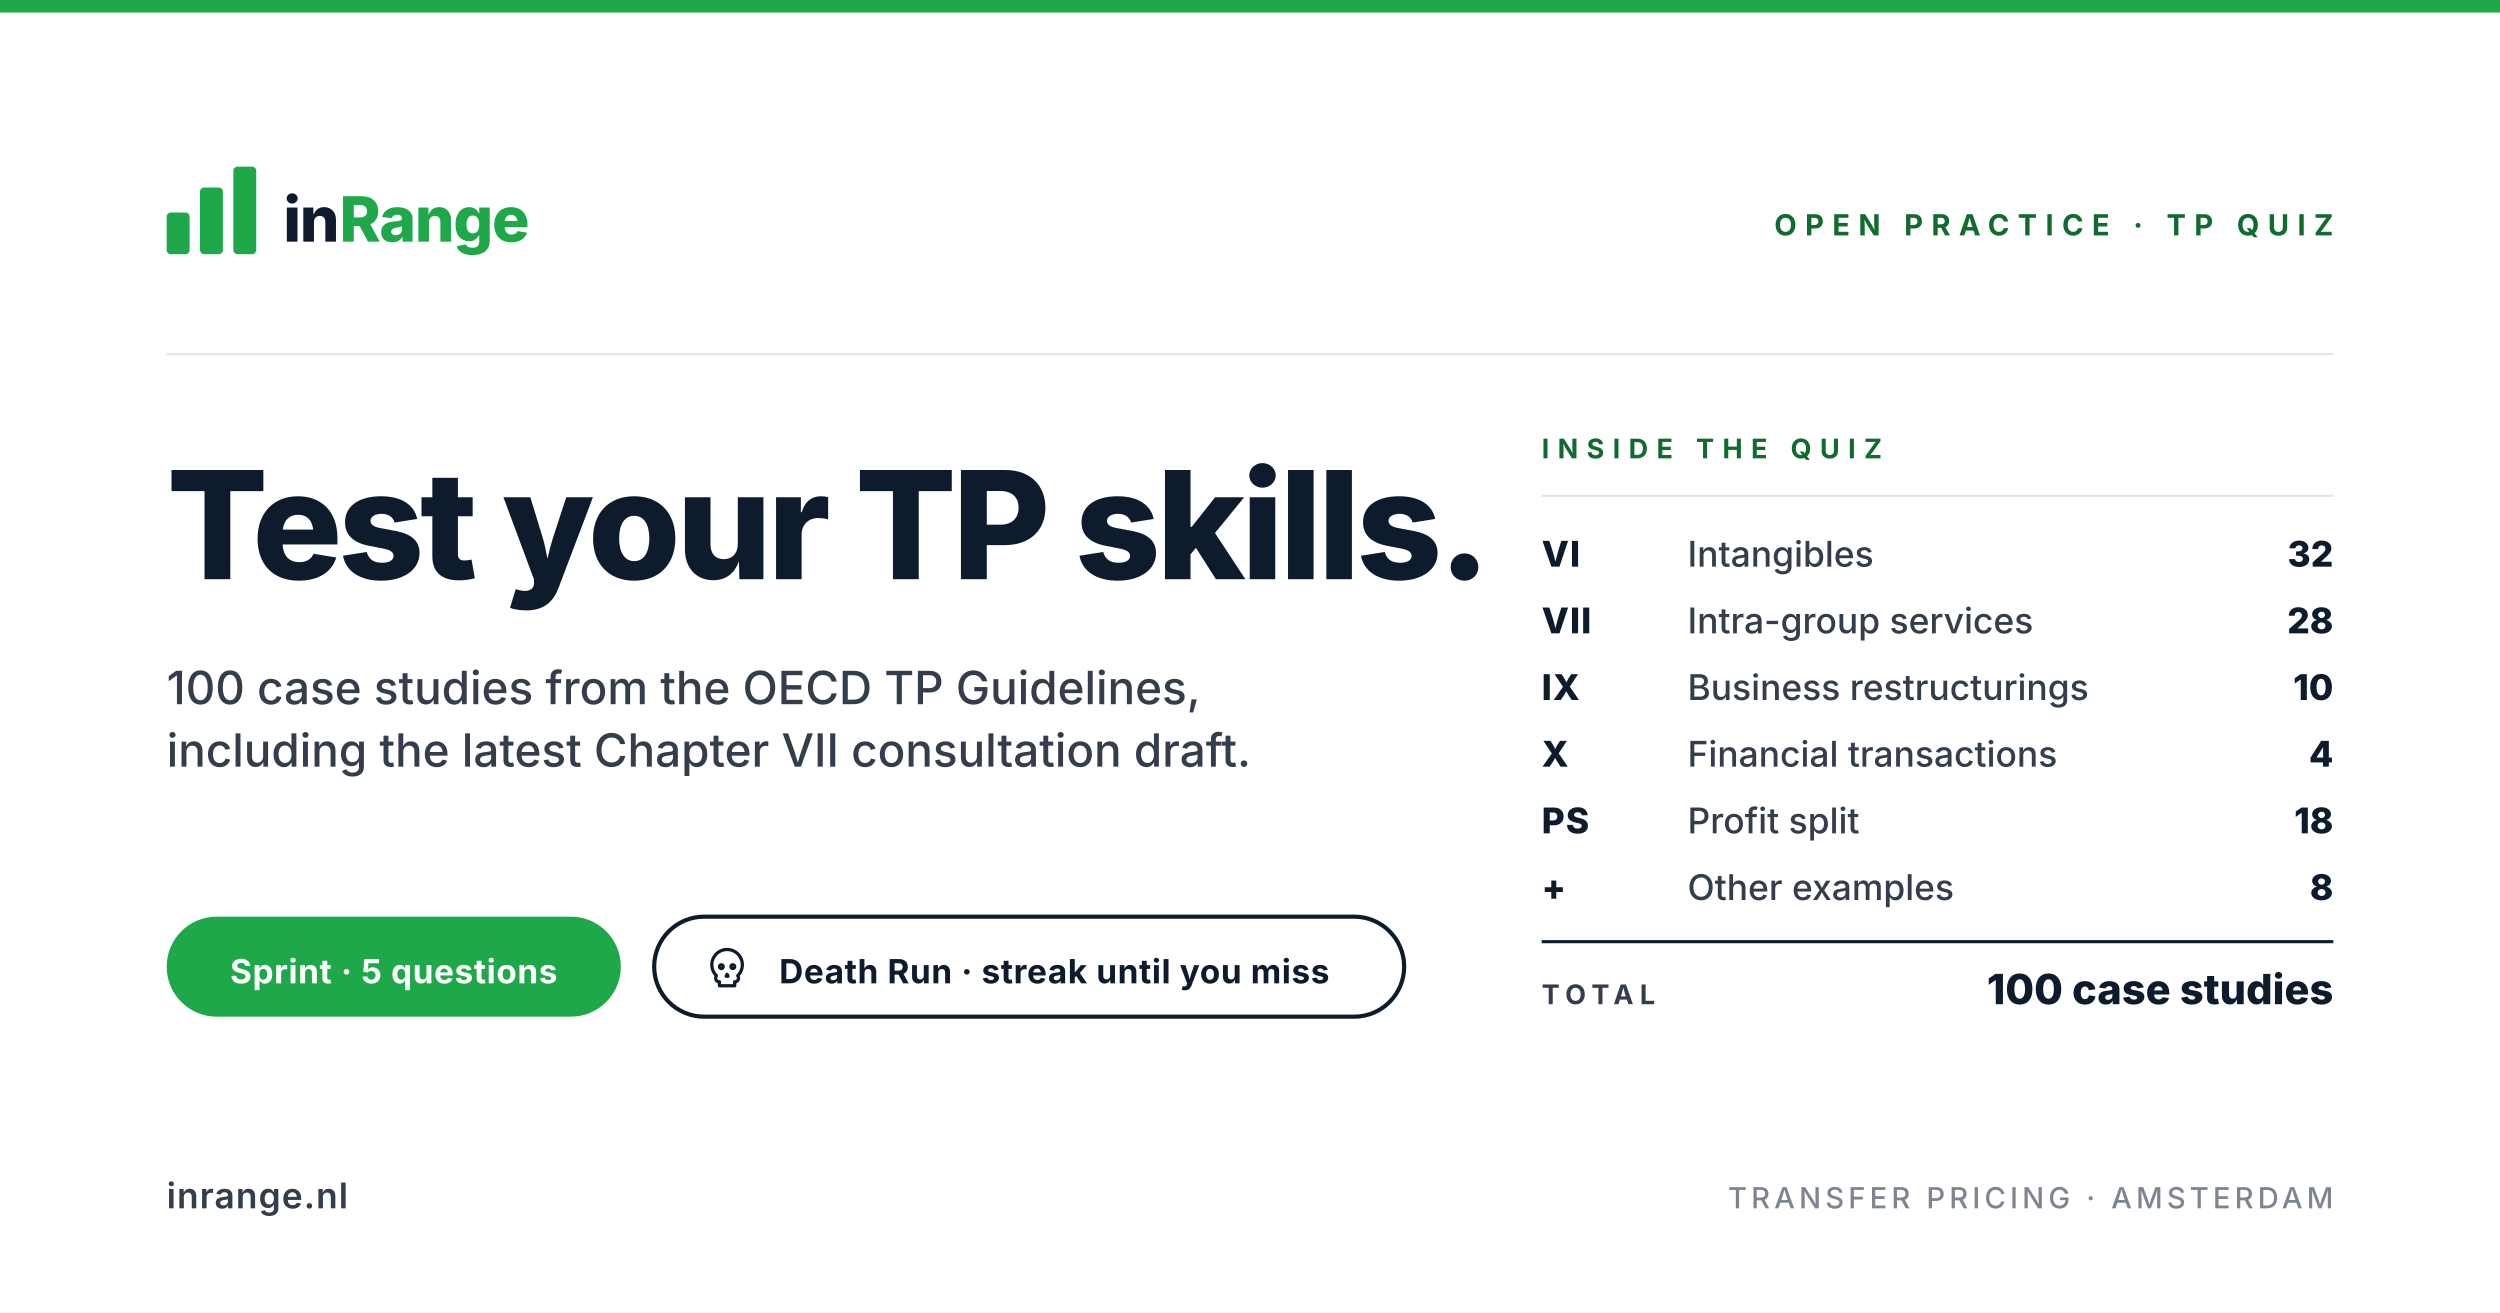
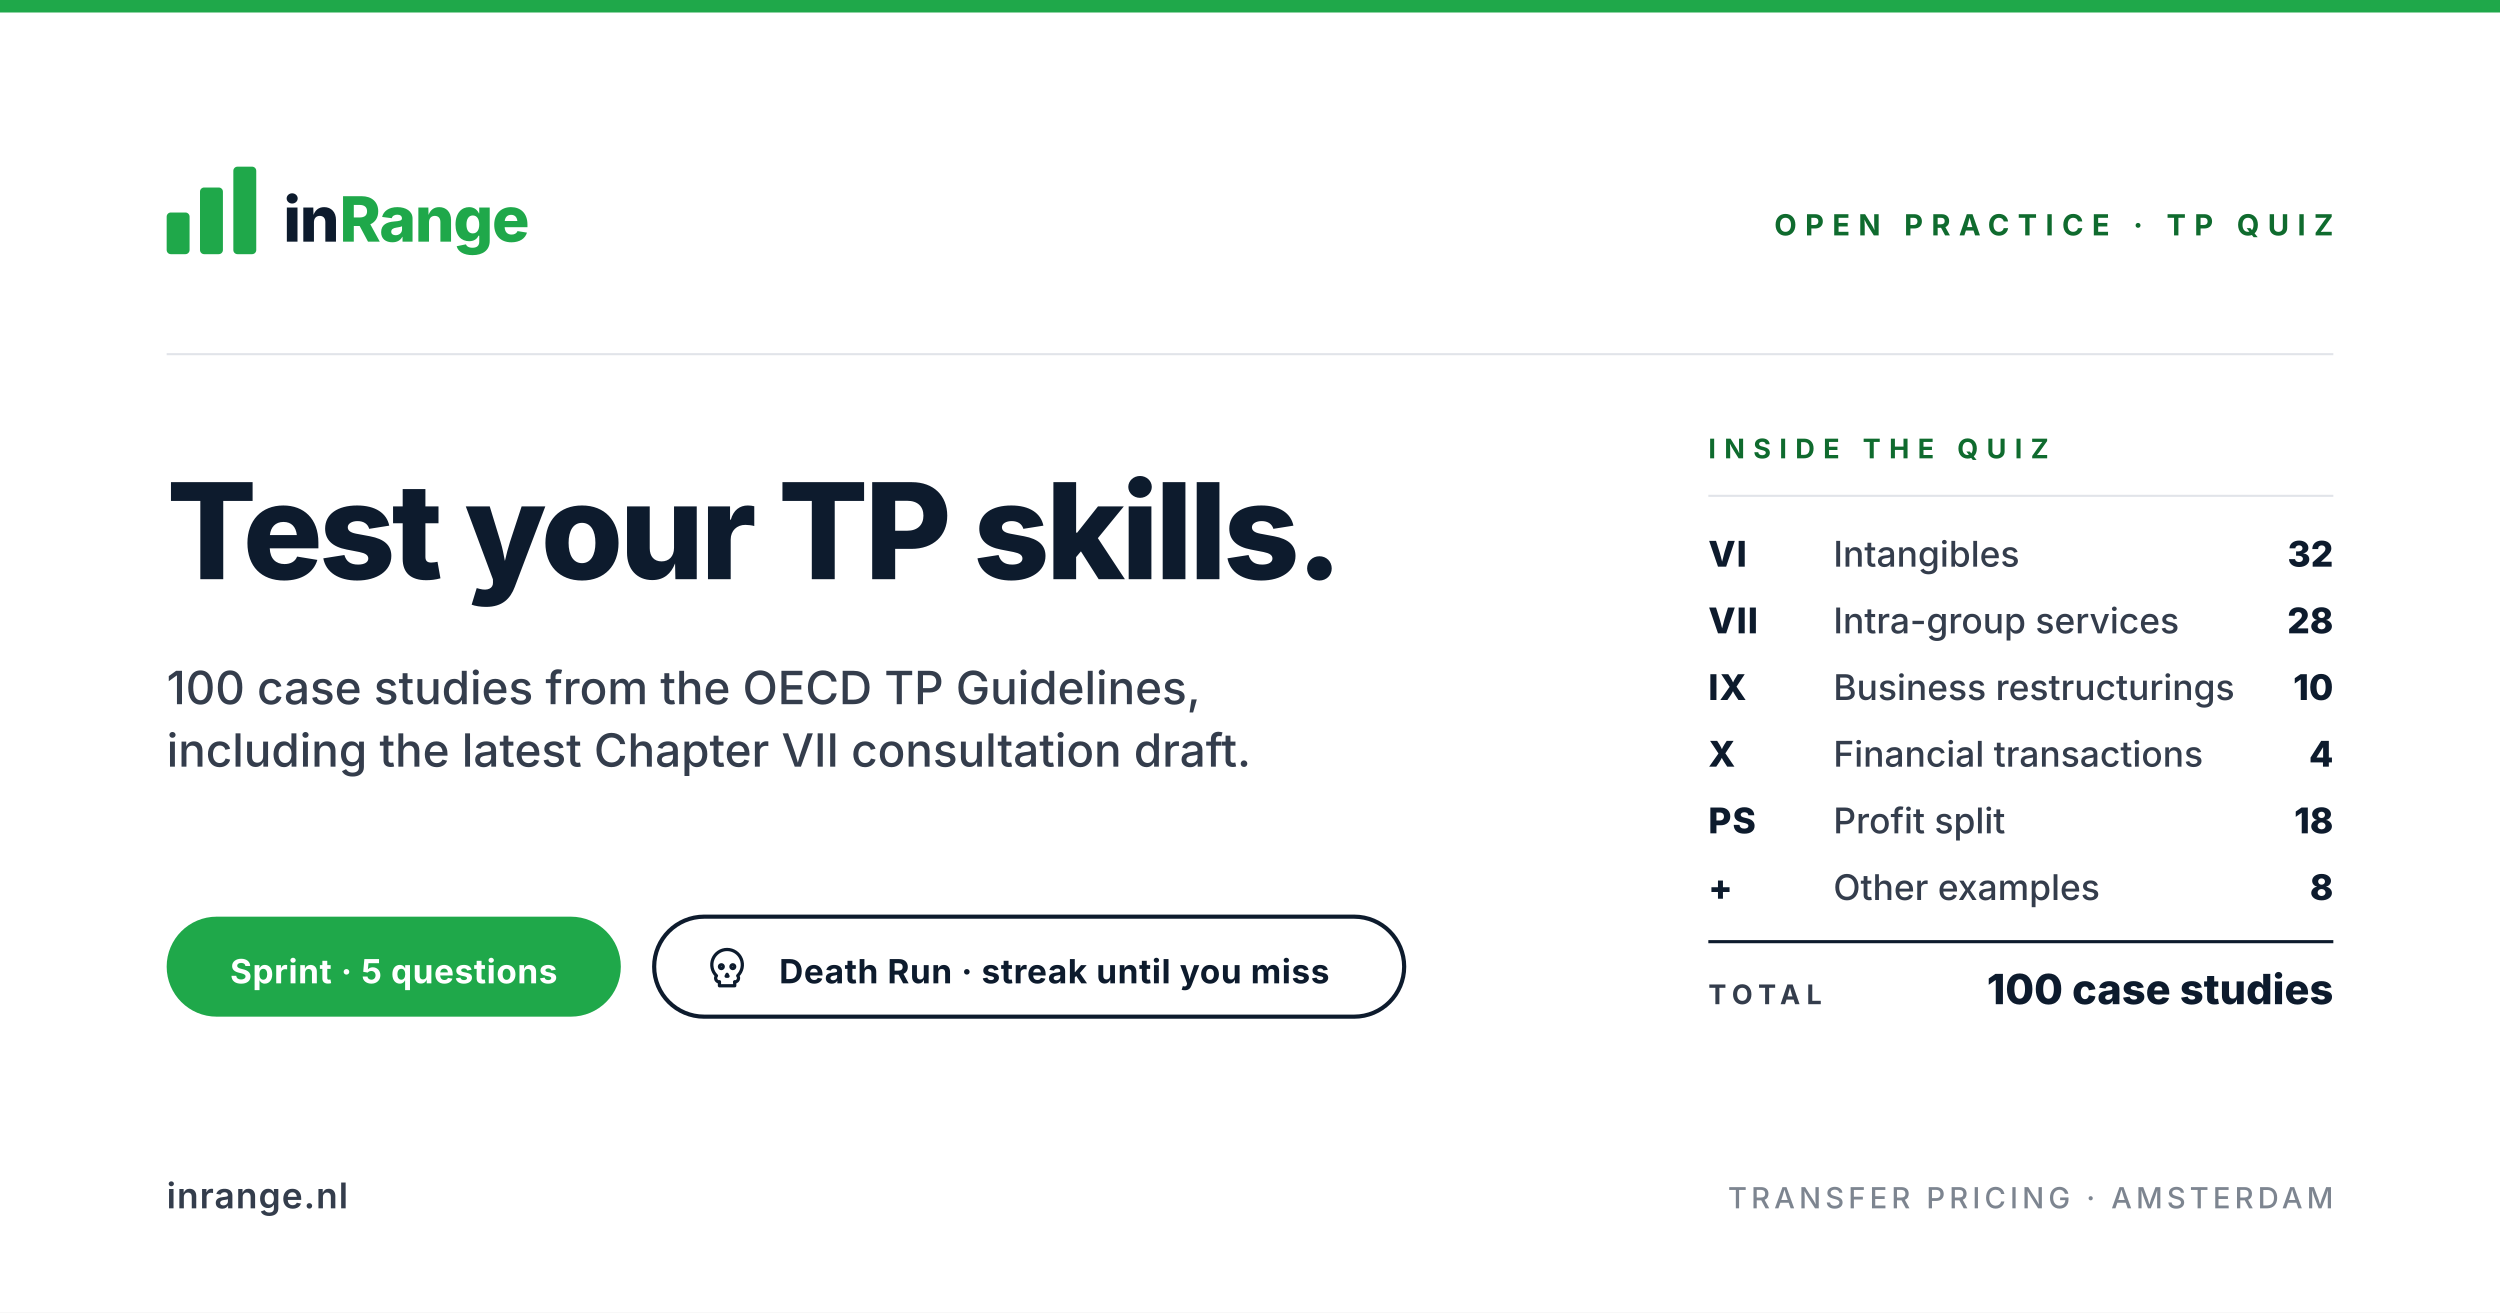
<svg xmlns="http://www.w3.org/2000/svg" width="1200" height="630" viewBox="0 0 1200 630" font-family="-apple-system, BlinkMacSystemFont, 'Segoe UI', system-ui, sans-serif">
  <rect width="1200" height="630" fill="#FFFFFF" />
  <rect x="0" y="0" width="1200" height="6" fill="#1FA84A" />
  <g transform="translate(80, 80)">
    <rect x="0" y="22" width="11" height="20" rx="2" fill="#1FA84A" />
    <rect x="16" y="10" width="11" height="32" rx="2" fill="#1FA84A" />
    <rect x="32" y="0" width="11" height="42" rx="2" fill="#1FA84A" />
    <text x="56" y="36" font-weight="800" font-size="30" fill="#0D1B2D" letter-spacing="-0.6">in<tspan fill="#1FA84A">Range</tspan>
    </text>
  </g>
  <text x="1120" y="113" font-weight="700" font-size="14" fill="#0F6B2E" letter-spacing="4" text-anchor="end">OPEN PRACTICE · TP QUIZ</text>
  <line x1="80" y1="170" x2="1120" y2="170" stroke="#E1E4E9" stroke-width="1" />
-   <text x="80" y="278" font-weight="800" font-size="72" fill="#0D1B2D" letter-spacing="-2">Test your TP skills.</text>
+   <text x="80" y="278" font-weight="800" font-size="64" fill="#0D1B2D" letter-spacing="-1.8">Test your TP skills.</text>
  <text x="80" y="338" font-weight="500" font-size="22" fill="#343D4C">100 case studies from the OECD TP Guidelines,</text>
  <text x="80" y="368" font-weight="500" font-size="22" fill="#343D4C">including the latest Chapter VII consultation draft.</text>
  <g transform="translate(80, 440)">
    <rect x="0" y="0" width="218" height="48" rx="24" fill="#1FA84A" />
    <text x="109" y="32" font-weight="700" font-size="16" fill="#FFFFFF" text-anchor="middle" letter-spacing="0.3">Sprint · 5 questions</text>
    <rect x="234" y="0" width="360" height="48" rx="24" fill="#FFFFFF" stroke="#0D1B2D" stroke-width="2" />
    <svg x="258" y="13" width="22" height="22" viewBox="0 0 24 24" fill="none" stroke="#0D1B2D" stroke-width="1.7" stroke-linecap="round" stroke-linejoin="round">
      <path d="M16 20a2 2 0 0 0 1.56-3.25 8 8 0 1 0-11.12 0A2 2 0 0 0 8 20" />
      <circle cx="9" cy="12" r="1" />
      <circle cx="15" cy="12" r="1" />
      <path d="M8 20v2h8v-2" />
      <path d="m12.5 17-.5-1-.5 1h1z" />
    </svg>
    <text x="294" y="32" font-weight="700" font-size="16" fill="#0D1B2D" letter-spacing="0.3">Death Run · streak until you miss</text>
  </g>
  <text x="80" y="580" font-weight="600" font-size="17" fill="#343D4C" letter-spacing="0.5">inrange.nl</text>
  <text x="1120" y="580" font-weight="500" font-size="14" fill="#7D8590" letter-spacing="2" text-anchor="end">TRANSFER PRICING · AMSTERDAM</text>
-   <g transform="translate(740, 220)">
+   <g transform="translate(820, 220)">
    <text x="0" y="0" font-weight="700" font-size="13" fill="#0F6B2E" letter-spacing="4">INSIDE THE QUIZ</text>
-     <line x1="0" y1="18" x2="380" y2="18" stroke="#E1E4E9" stroke-width="1" />
+     <line x1="0" y1="18" x2="300" y2="18" stroke="#E1E4E9" stroke-width="1" />
    <g font-size="17" fill="#0D1B2D">
      <text x="0" y="52" font-weight="800" letter-spacing="0.5">VI</text>
-       <text x="70" y="52" font-weight="500" fill="#343D4C">Intangibles</text>
-       <text x="380" y="52" font-weight="800" text-anchor="end">32</text>
+       <text x="60" y="52" font-weight="500" fill="#343D4C">Intangibles</text>
+       <text x="300" y="52" font-weight="800" text-anchor="end">32</text>
      <text x="0" y="84" font-weight="800" letter-spacing="0.5">VII</text>
-       <text x="70" y="84" font-weight="500" fill="#343D4C">Intra-group services</text>
-       <text x="380" y="84" font-weight="800" text-anchor="end">28</text>
+       <text x="60" y="84" font-weight="500" fill="#343D4C">Intra-group services</text>
+       <text x="300" y="84" font-weight="800" text-anchor="end">28</text>
      <text x="0" y="116" font-weight="800" letter-spacing="0.5">IX</text>
-       <text x="70" y="116" font-weight="500" fill="#343D4C">Business restructurings</text>
-       <text x="380" y="116" font-weight="800" text-anchor="end">10</text>
+       <text x="60" y="116" font-weight="500" fill="#343D4C">Business restructurings</text>
+       <text x="300" y="116" font-weight="800" text-anchor="end">10</text>
      <text x="0" y="148" font-weight="800" letter-spacing="0.5">X</text>
-       <text x="70" y="148" font-weight="500" fill="#343D4C">Financial transactions</text>
-       <text x="380" y="148" font-weight="800" text-anchor="end">4</text>
+       <text x="60" y="148" font-weight="500" fill="#343D4C">Financial transactions</text>
+       <text x="300" y="148" font-weight="800" text-anchor="end">4</text>
      <text x="0" y="180" font-weight="800" letter-spacing="0.5">PS</text>
-       <text x="70" y="180" font-weight="500" fill="#343D4C">Profit split</text>
-       <text x="380" y="180" font-weight="800" text-anchor="end">18</text>
+       <text x="60" y="180" font-weight="500" fill="#343D4C">Profit split</text>
+       <text x="300" y="180" font-weight="800" text-anchor="end">18</text>
      <text x="0" y="212" font-weight="800" letter-spacing="0.5">+</text>
-       <text x="70" y="212" font-weight="500" fill="#343D4C">Other examples</text>
-       <text x="380" y="212" font-weight="800" text-anchor="end">8</text>
+       <text x="60" y="212" font-weight="500" fill="#343D4C">Other examples</text>
+       <text x="300" y="212" font-weight="800" text-anchor="end">8</text>
    </g>
-     <line x1="0" y1="232" x2="380" y2="232" stroke="#0D1B2D" stroke-width="1.5" />
+     <line x1="0" y1="232" x2="300" y2="232" stroke="#0D1B2D" stroke-width="1.5" />
    <text x="0" y="262" font-weight="700" font-size="13" fill="#343D4C" letter-spacing="3">TOTAL</text>
-     <text x="380" y="262" font-weight="800" font-size="20" fill="#0D1B2D" text-anchor="end">100 case studies</text>
+     <text x="300" y="262" font-weight="800" font-size="20" fill="#0D1B2D" text-anchor="end">100 case studies</text>
  </g>
</svg>
